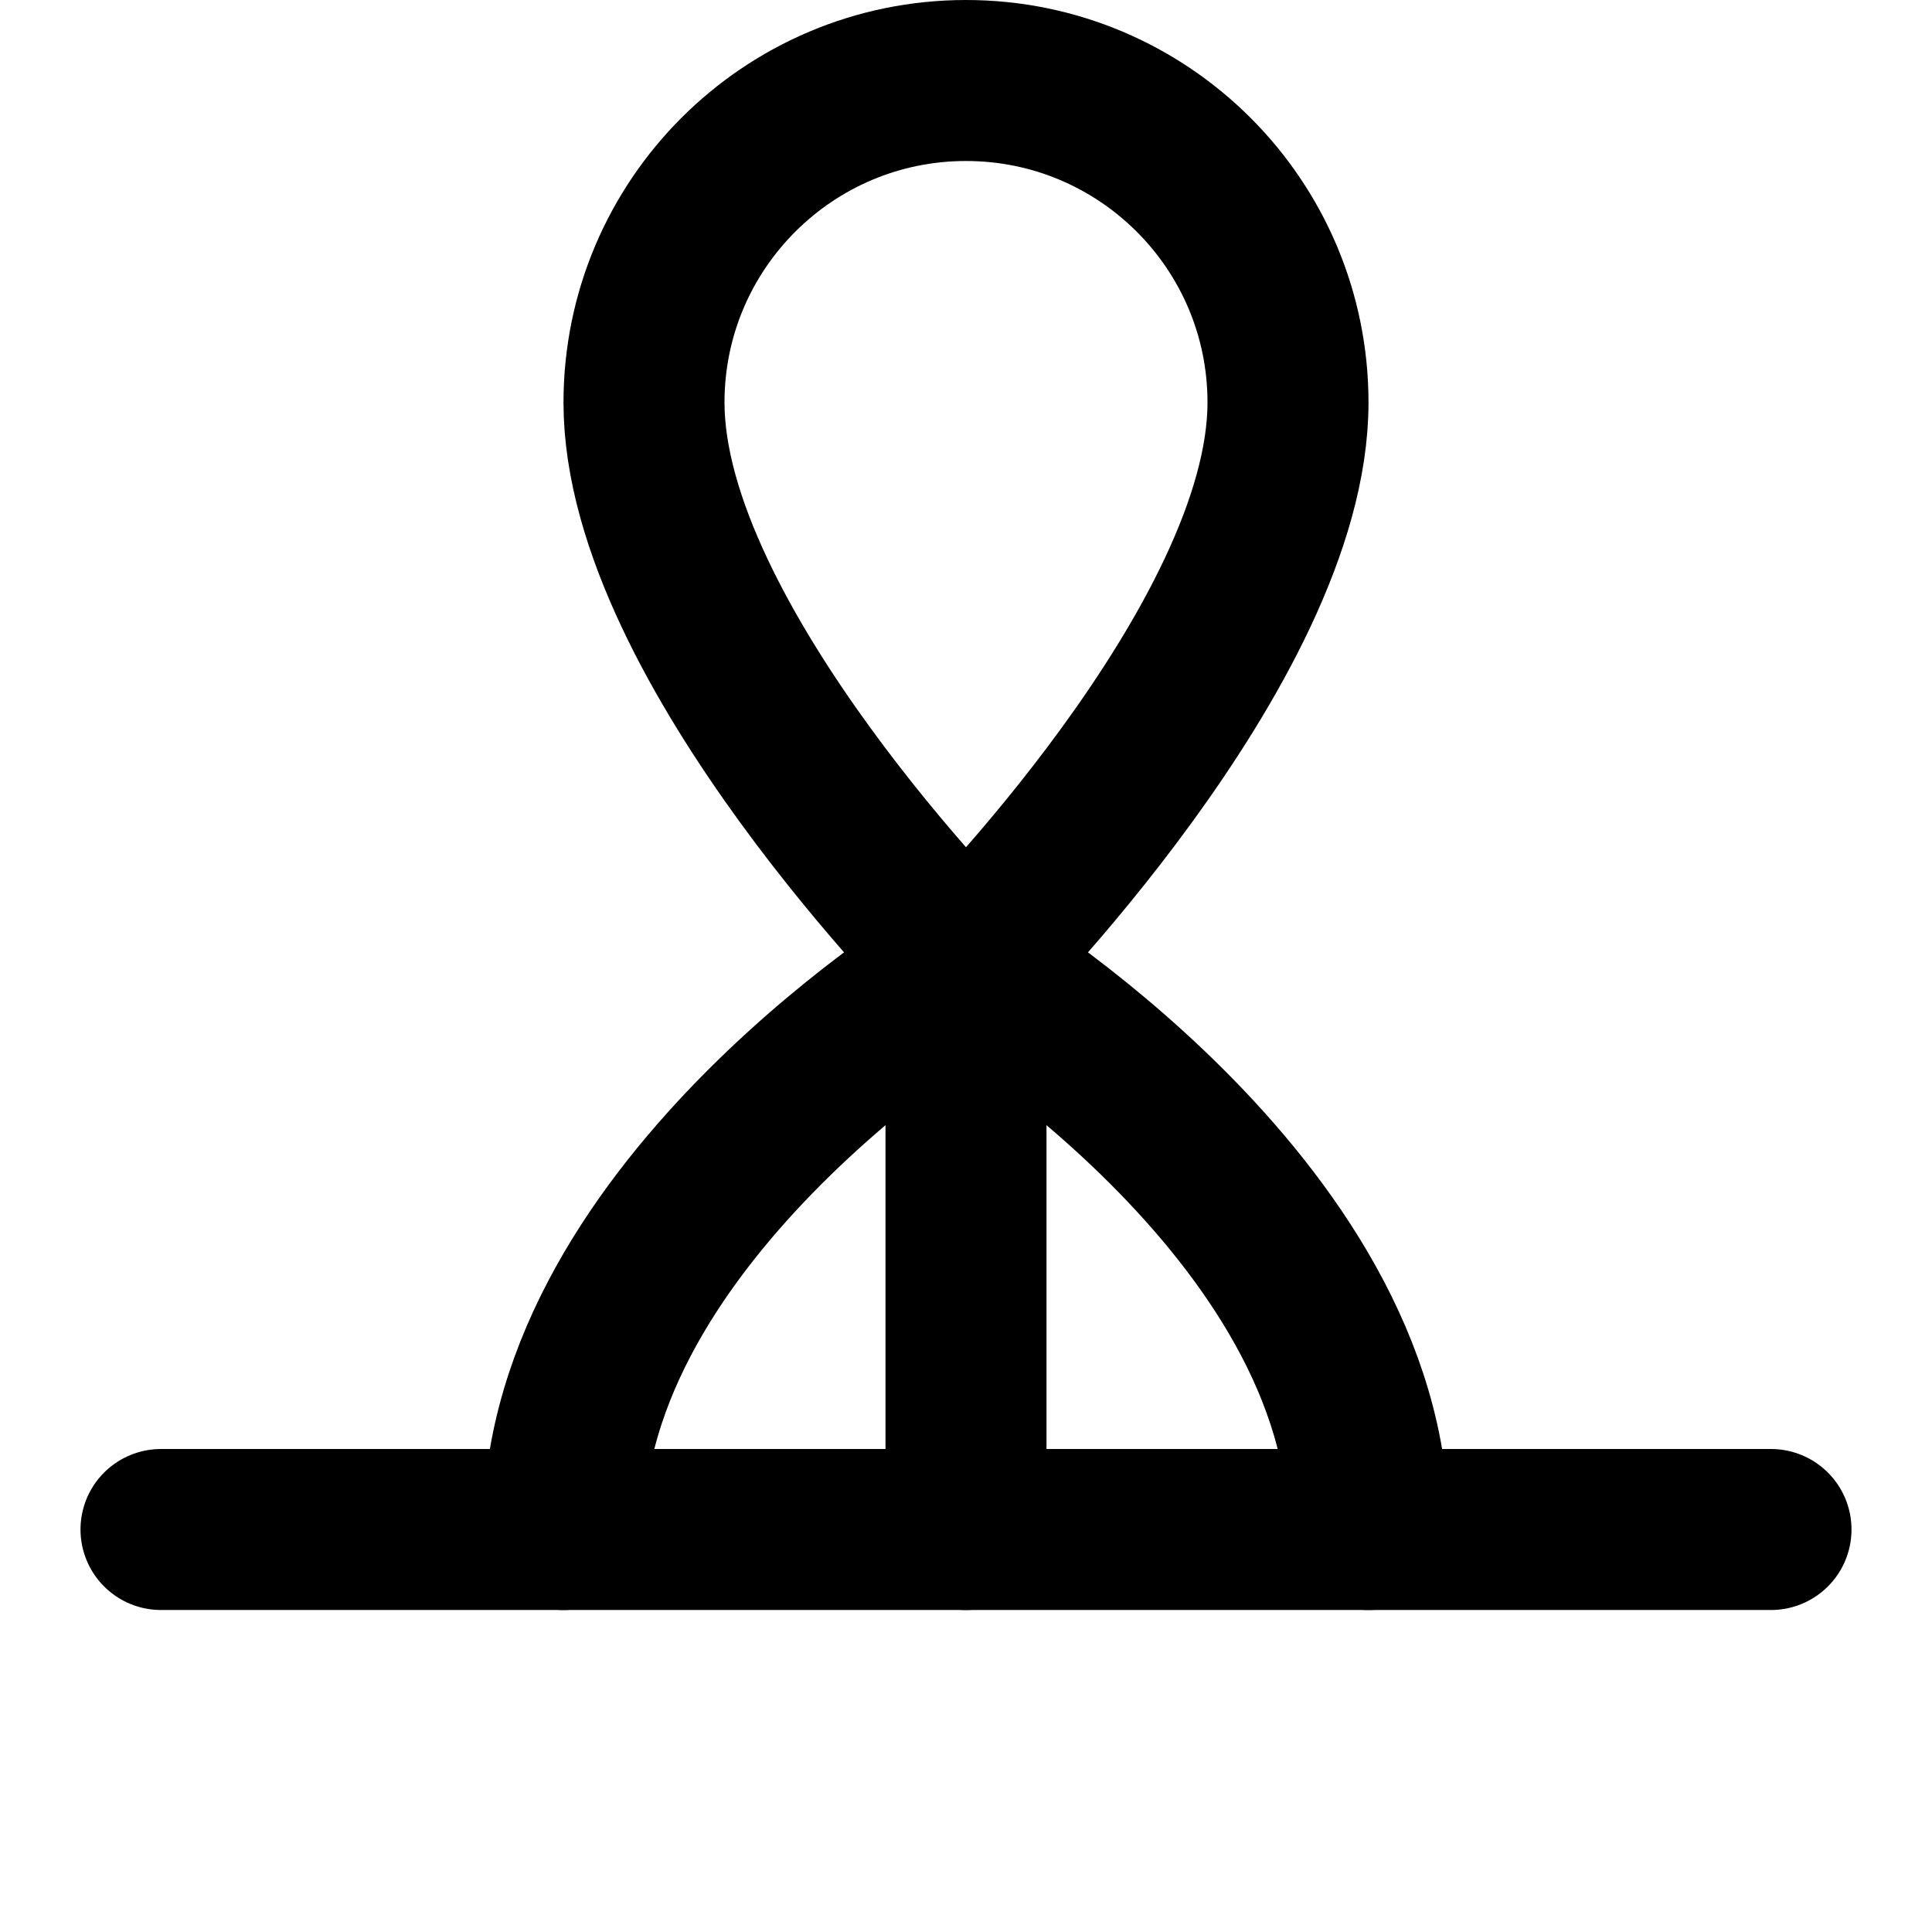
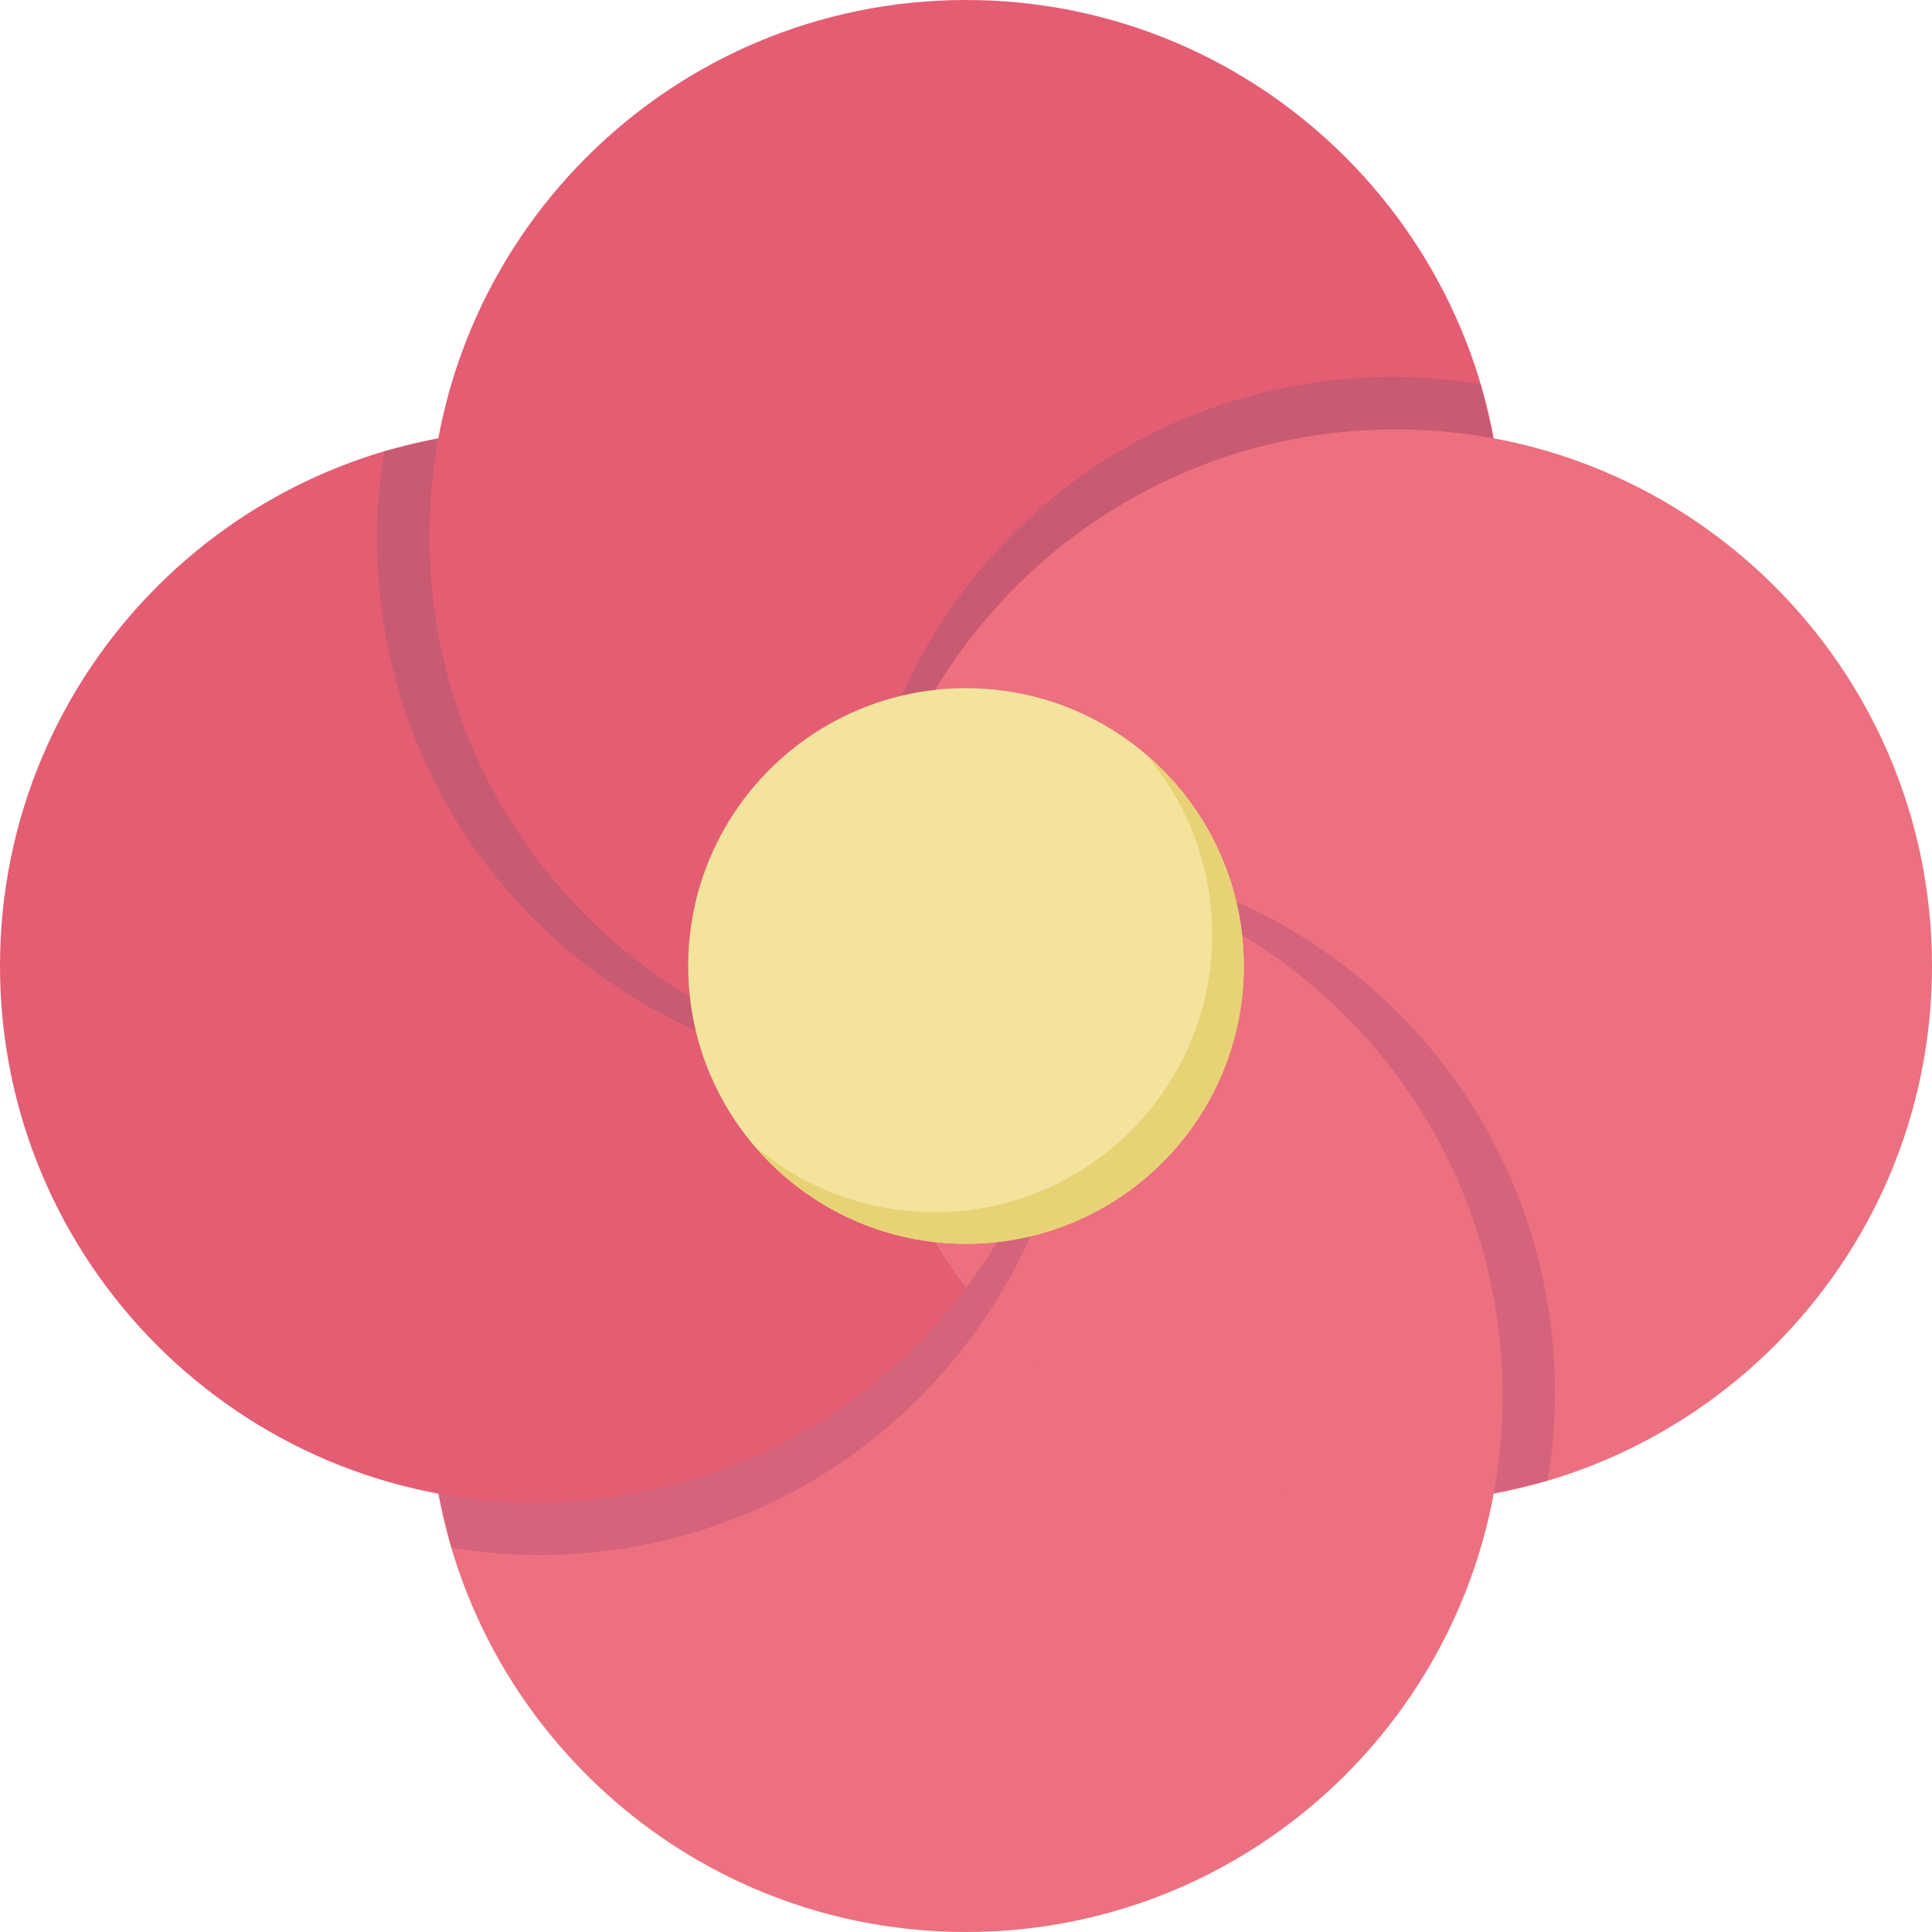
- <svg xmlns="http://www.w3.org/2000/svg" width="24" height="24" viewBox="0 0 24 24" fill="none">
-   <path d="M12 19V12" stroke="currentColor" stroke-width="2" stroke-linecap="round" />
-   <path d="M12 12C12 12 8 8 8 5C8 2.791 9.791 1 12 1C14.209 1 16 2.791 16 5C16 8 12 12 12 12Z" stroke="currentColor" stroke-width="2" />
-   <path d="M2 19H22" stroke="currentColor" stroke-width="2" stroke-linecap="round" />
-   <path d="M12 12C12 12 7 15 7 19" stroke="currentColor" stroke-width="2" stroke-linecap="round" />
-   <path d="M12 12C12 12 17 15 17 19" stroke="currentColor" stroke-width="2" stroke-linecap="round" />
+ <svg xmlns="http://www.w3.org/2000/svg" height="800px" width="800px" version="1.1" id="_x34_" viewBox="0 0 512 512" xml:space="preserve">
+   <g>
+     <g>
+       <path style="fill:#E45D73;" d="M398.231,142.224c0,78.545-63.68,142.218-142.231,142.218    c-78.545,0-142.221-63.673-142.221-142.218S177.455,0,256,0C334.551,0,398.231,63.68,398.231,142.224z" />
+       <path style="fill:#EC707F;" d="M398.231,369.77C398.231,448.321,334.551,512,256,512c-78.545,0-142.221-63.679-142.221-142.23    c0-78.539,63.676-142.212,142.221-142.212C334.551,227.558,398.231,291.231,398.231,369.77z" />
+       <path style="fill:#E45D73;" d="M142.221,113.77c78.548,0,142.221,63.673,142.221,142.224c0,78.545-63.673,142.224-142.221,142.224    C63.68,398.219,0,334.539,0,255.994C0,177.443,63.68,113.77,142.221,113.77z" />
+       <path style="fill:#EC707F;" d="M369.769,113.77C448.32,113.77,512,177.443,512,255.994c0,78.545-63.68,142.224-142.231,142.224    c-78.538,0-142.211-63.68-142.211-142.224C227.558,177.443,291.231,113.77,369.769,113.77z" />
+       <path style="fill:#D5637B;" d="M410.103,392.397c2.263-13.154,2.609-26.852,0.904-40.808    c-9.488-77.404-79.462-132.57-156.763-123.987c0.596,0,1.154-0.045,1.757-0.045c78.564,0,142.205,63.699,142.205,142.205    c0,8.878-0.801,17.564-2.359,26L410.103,392.397z" />
+       <path style="fill:#C85A71;" d="M395.744,116.116c-8.378-1.551-17.064-2.353-25.949-2.353    c-78.564,0-142.256,63.692-142.256,142.257c0,0.545,0.051,1.147,0.051,1.75c-8.539-77.302,46.635-147.327,123.981-156.808    c13.961-1.705,27.66-1.359,40.808,0.904L395.744,116.116z" />
+       <path style="fill:#C85A71;" d="M116.15,116.225c-1.554,8.423-2.356,17.115-2.356,26c0,78.551,63.642,142.205,142.205,142.205    c0.603,0,1.16,0,1.757,0c-77.302,8.532-147.276-46.635-156.763-124.039c-1.708-13.955-1.355-27.654,0.901-40.808L116.15,116.225z" />
+       <path style="fill:#D5637B;" d="M119.618,410.116c13.155,2.263,26.85,2.609,40.805,0.903    c77.352-9.487,132.525-79.512,123.987-156.763c0,0.551,0.051,1.154,0.051,1.763c0,78.499-63.692,142.205-142.256,142.205    c-8.891,0-17.568-0.807-25.949-2.358L119.618,410.116z" />
+     </g>
+     <path style="fill:#F3E39C;" d="M329.622,256.007c0,40.654-32.968,73.616-73.622,73.616c-40.66,0-73.622-32.962-73.622-73.616   c0-40.66,32.962-73.628,73.622-73.628C296.654,182.378,329.622,215.346,329.622,256.007z" />
+     <path style="fill:#E8D276;" d="M303.673,199.962c10.942,12.847,17.577,29.475,17.577,47.68c0,40.654-32.962,73.615-73.615,73.615   c-18.199,0-34.834-6.634-47.68-17.577c13.506,15.852,33.583,25.943,56.045,25.943c40.654,0,73.622-32.962,73.622-73.616   C329.622,233.545,319.532,213.468,303.673,199.962z" />
+   </g>
</svg>
